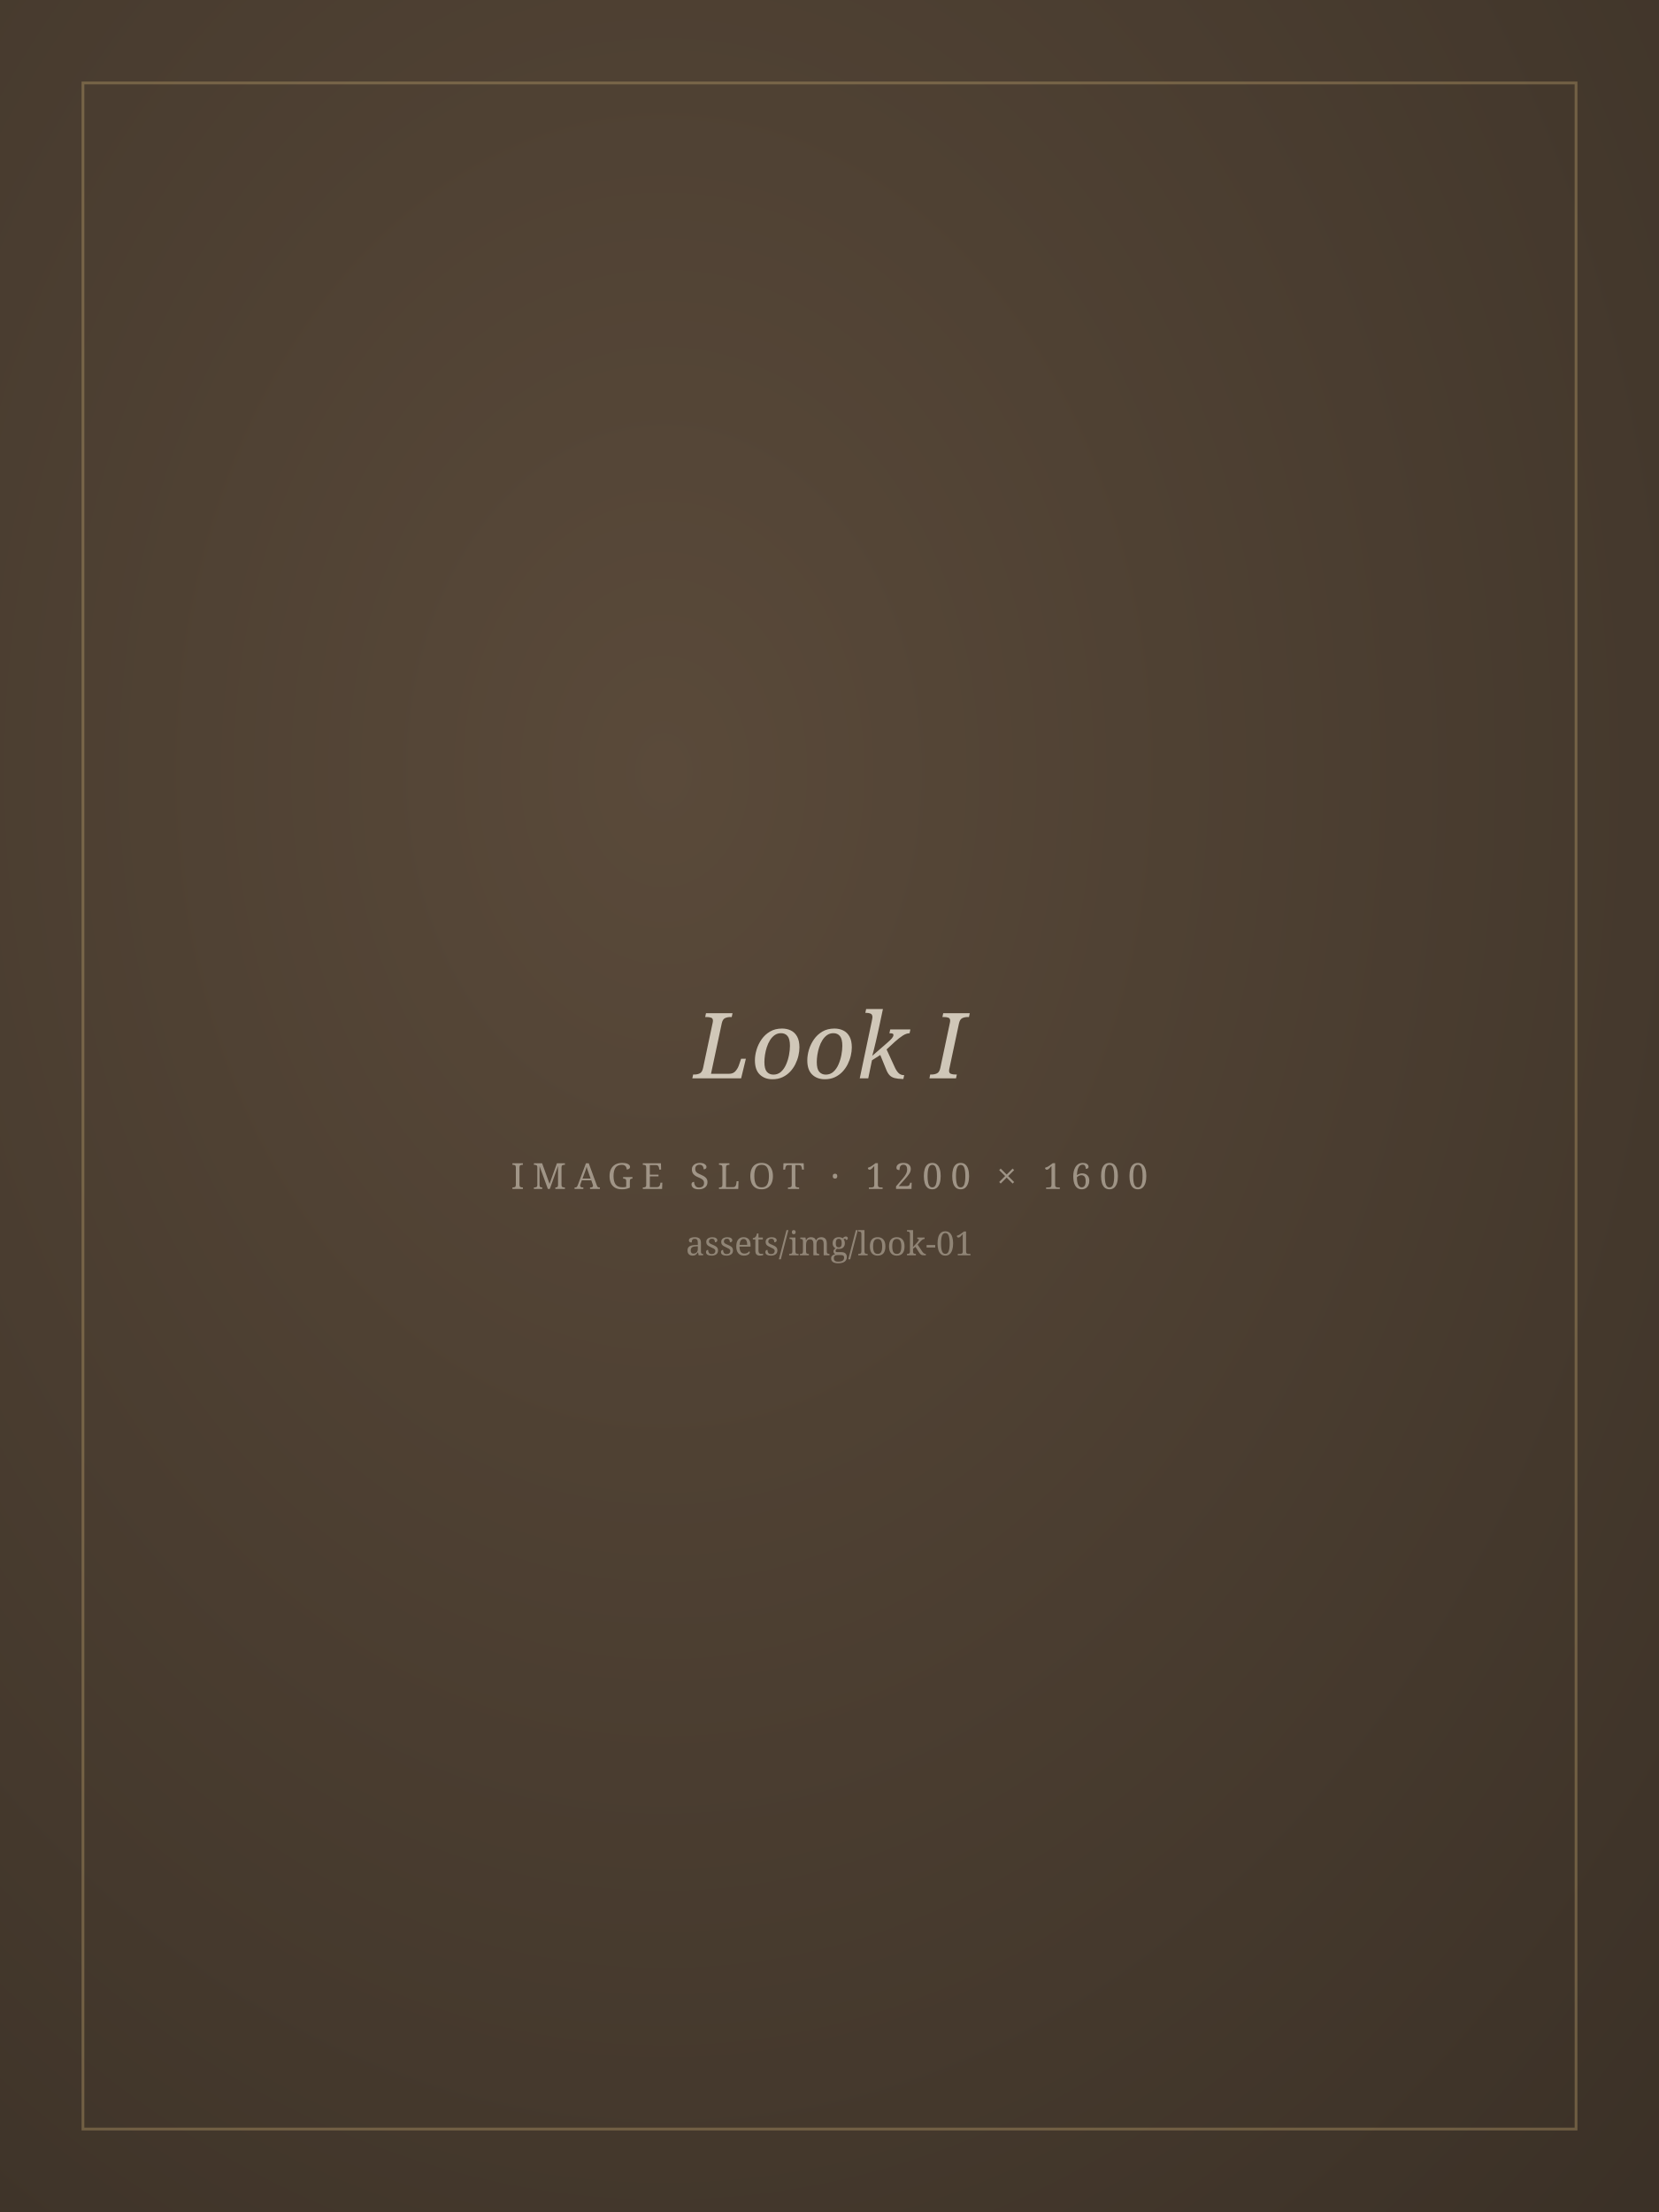
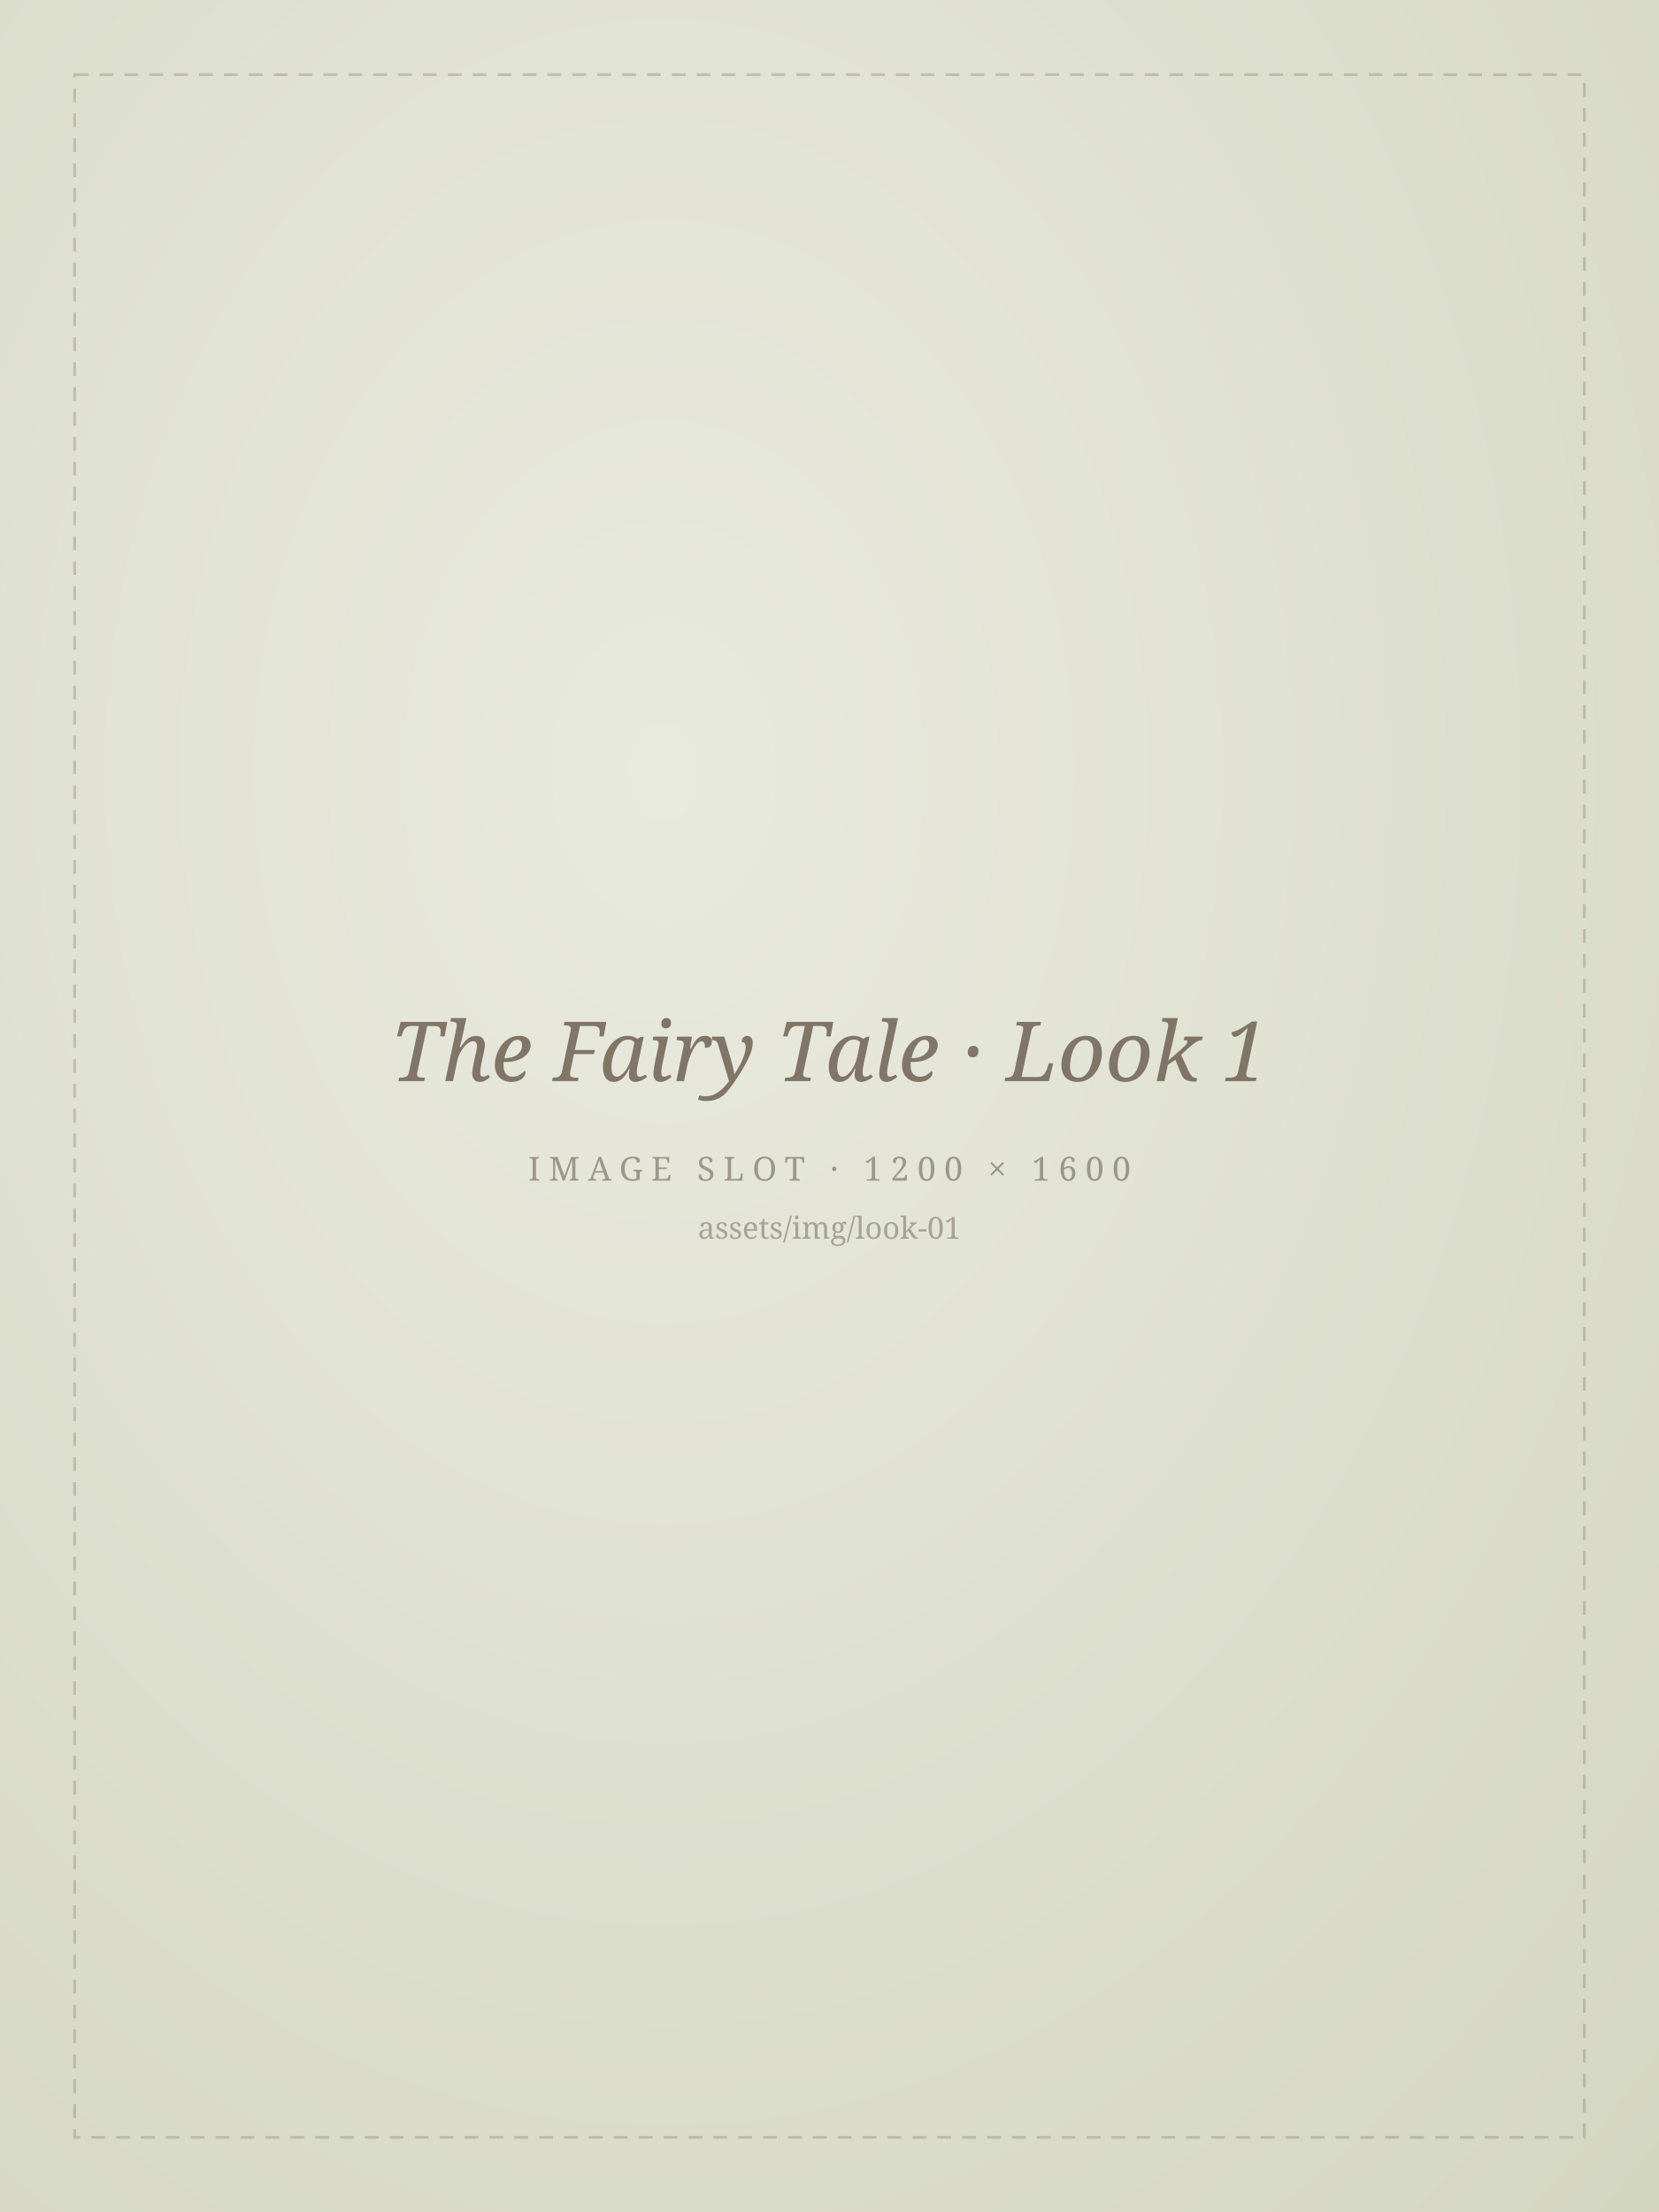
<svg xmlns="http://www.w3.org/2000/svg" viewBox="0 0 1200 1600" width="1200" height="1600">
  <defs>
    <radialGradient id="g" cx="0.4" cy="0.35" r="0.9">
-       <stop offset="0" stop-color="#5a4a3a" />
-       <stop offset="1" stop-color="#3a3026" />
+       <stop offset="0" stop-color="#e9eadf" />
+       <stop offset="1" stop-color="#d3d6bf" />
    </radialGradient>
  </defs>
  <rect width="1200" height="1600" fill="url(#g)" />
-   <rect x="60.0" y="60.0" width="1080.0" height="1480.0" fill="none" stroke="#c9ab72" stroke-opacity="0.35" stroke-width="2" />
-   <g font-family="Georgia, serif" text-anchor="middle" fill="#efe7d8">
-     <text x="600.0" y="780.0" font-size="66" font-style="italic" fill-opacity="0.8">Look I</text>
-     <text x="600.0" y="860" font-size="26" letter-spacing="6" fill-opacity="0.5">IMAGE SLOT · 1200 × 1600</text>
-     <text x="600.0" y="908" font-size="24" fill-opacity="0.4">assets/img/look-01</text>
+   <rect x="54.0" y="54.0" width="1092.0" height="1492.0" fill="none" stroke="#8b7b6a" stroke-opacity="0.35" stroke-width="2" stroke-dasharray="10 8" />
+   <g font-family="Georgia, serif" text-anchor="middle" fill="#6f6253">
+     <text x="600.0" y="782" font-size="60" font-style="italic" fill-opacity="0.85">The Fairy Tale · Look 1</text>
+     <text x="600.0" y="854" font-size="24" letter-spacing="6" fill-opacity="0.6">IMAGE SLOT · 1200 × 1600</text>
+     <text x="600.0" y="896" font-size="22" fill-opacity="0.5">assets/img/look-01</text>
  </g>
</svg>
